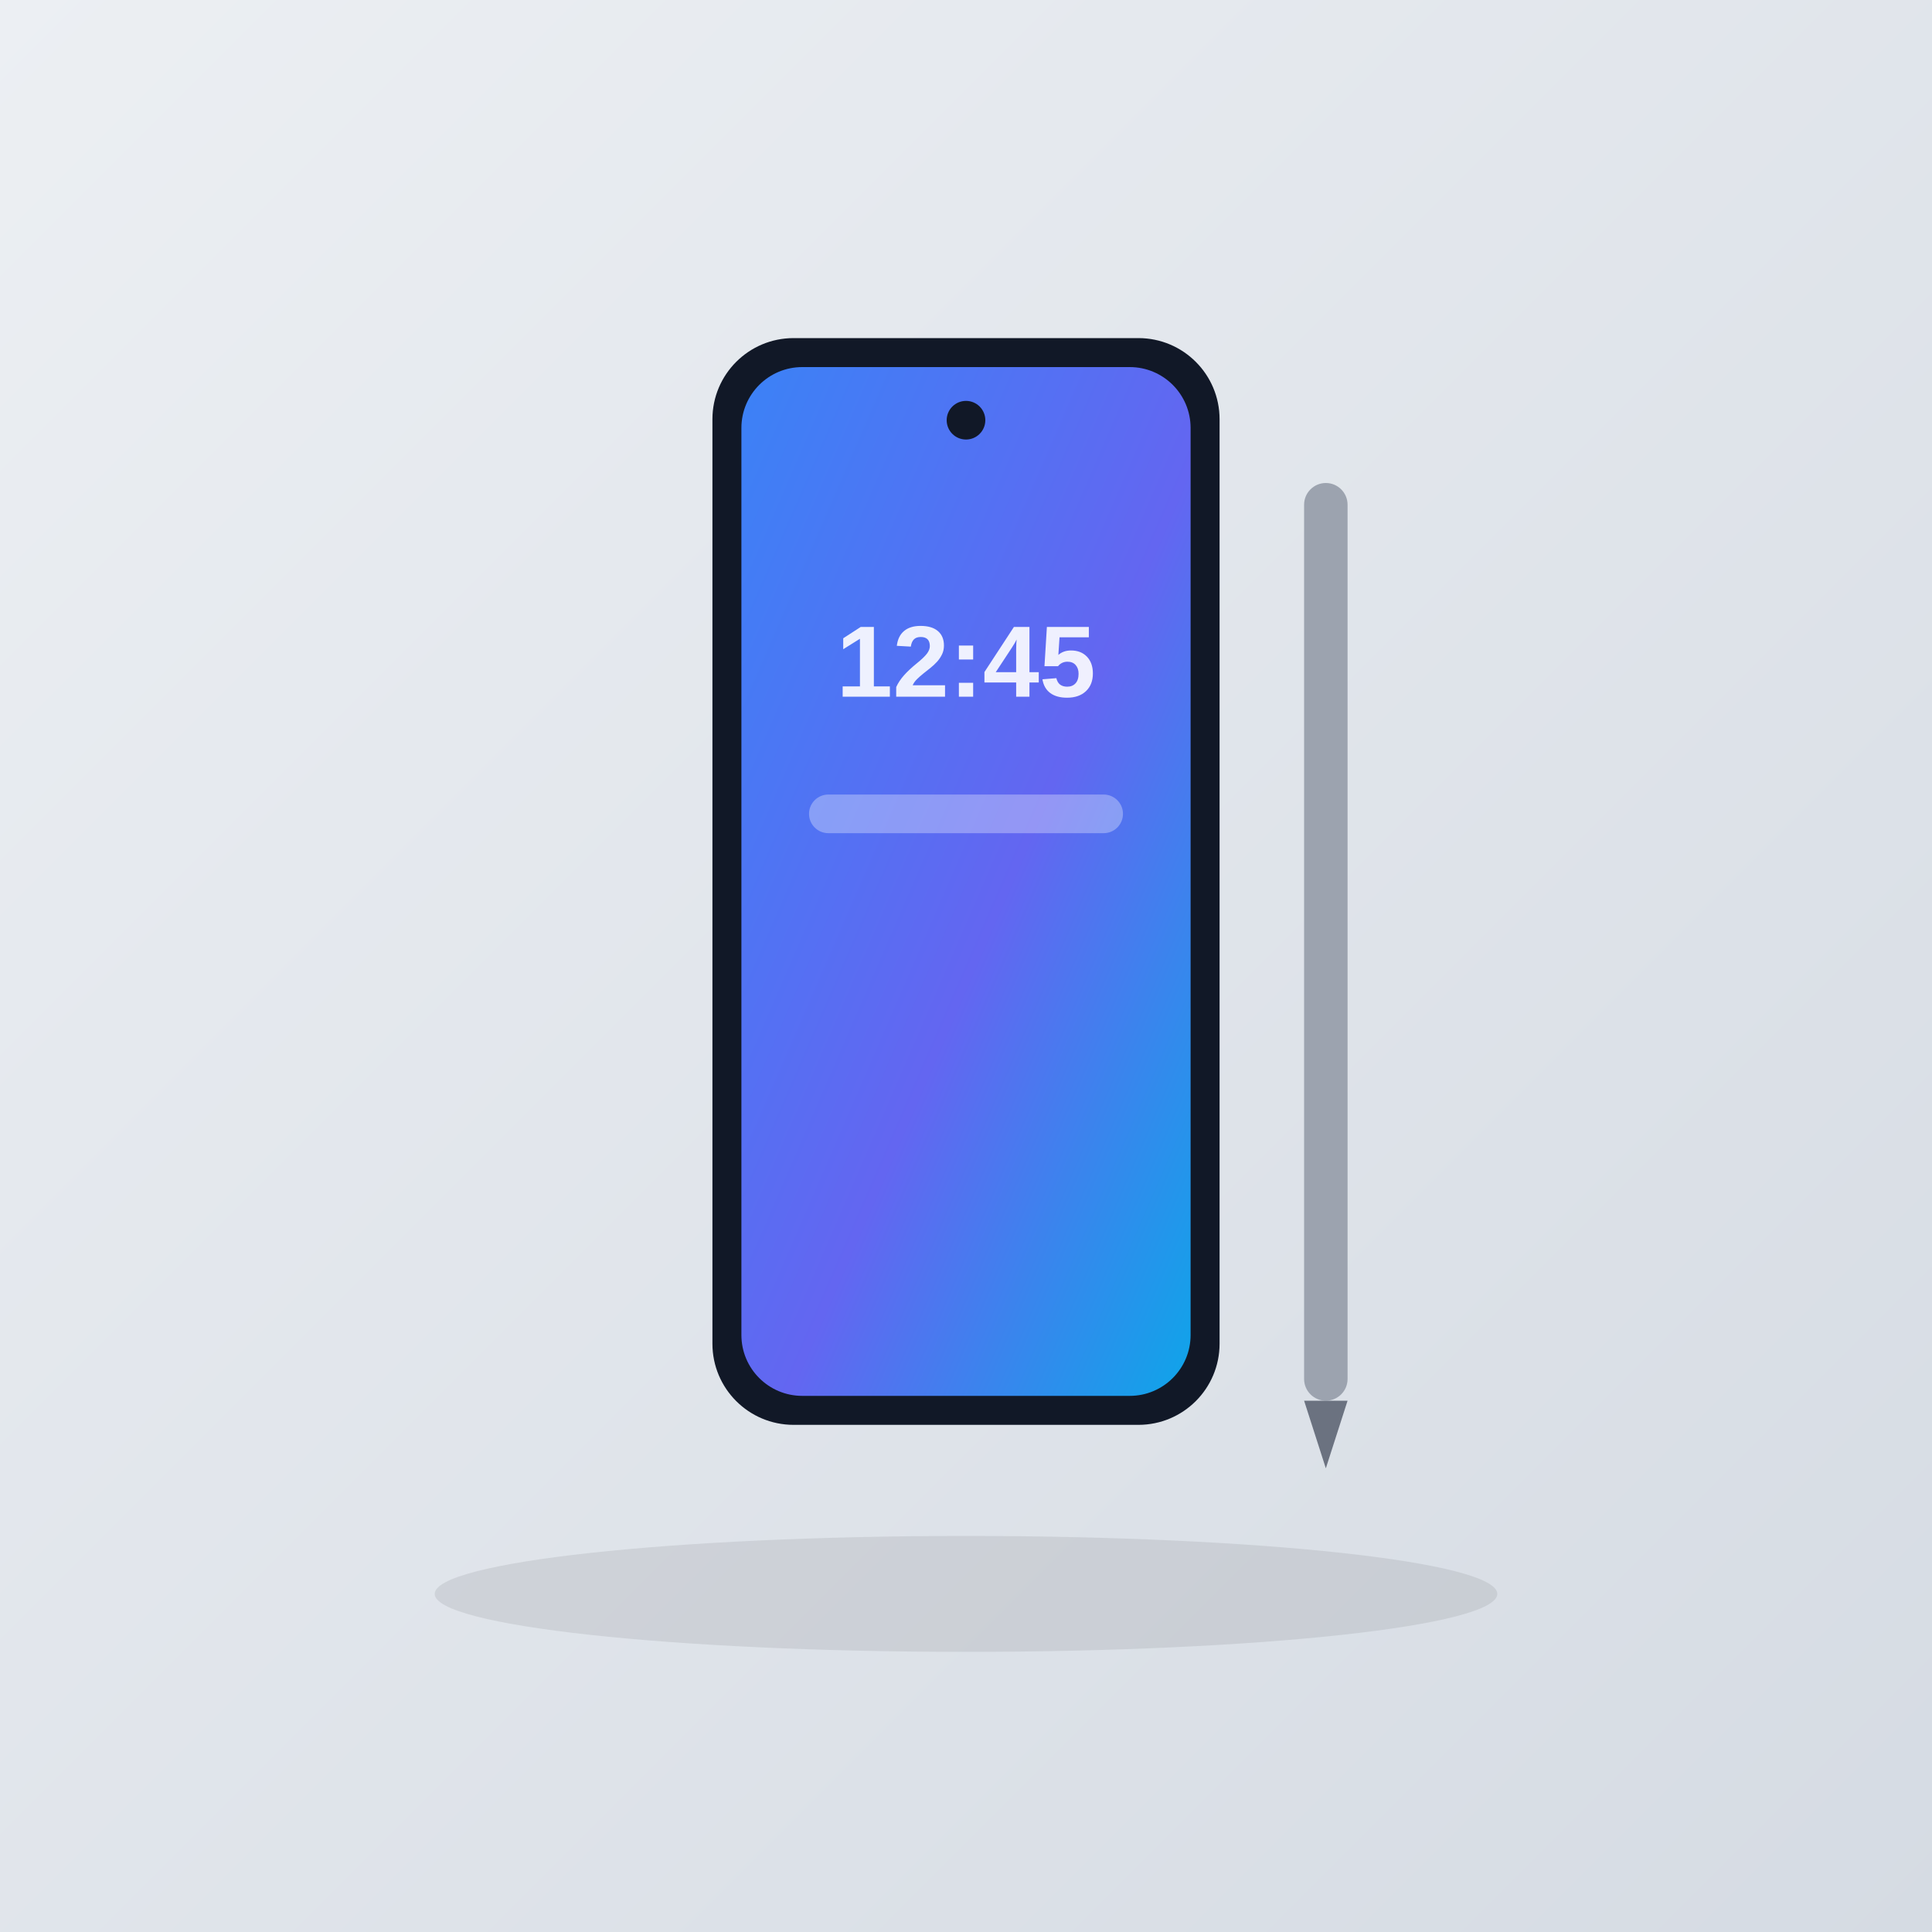
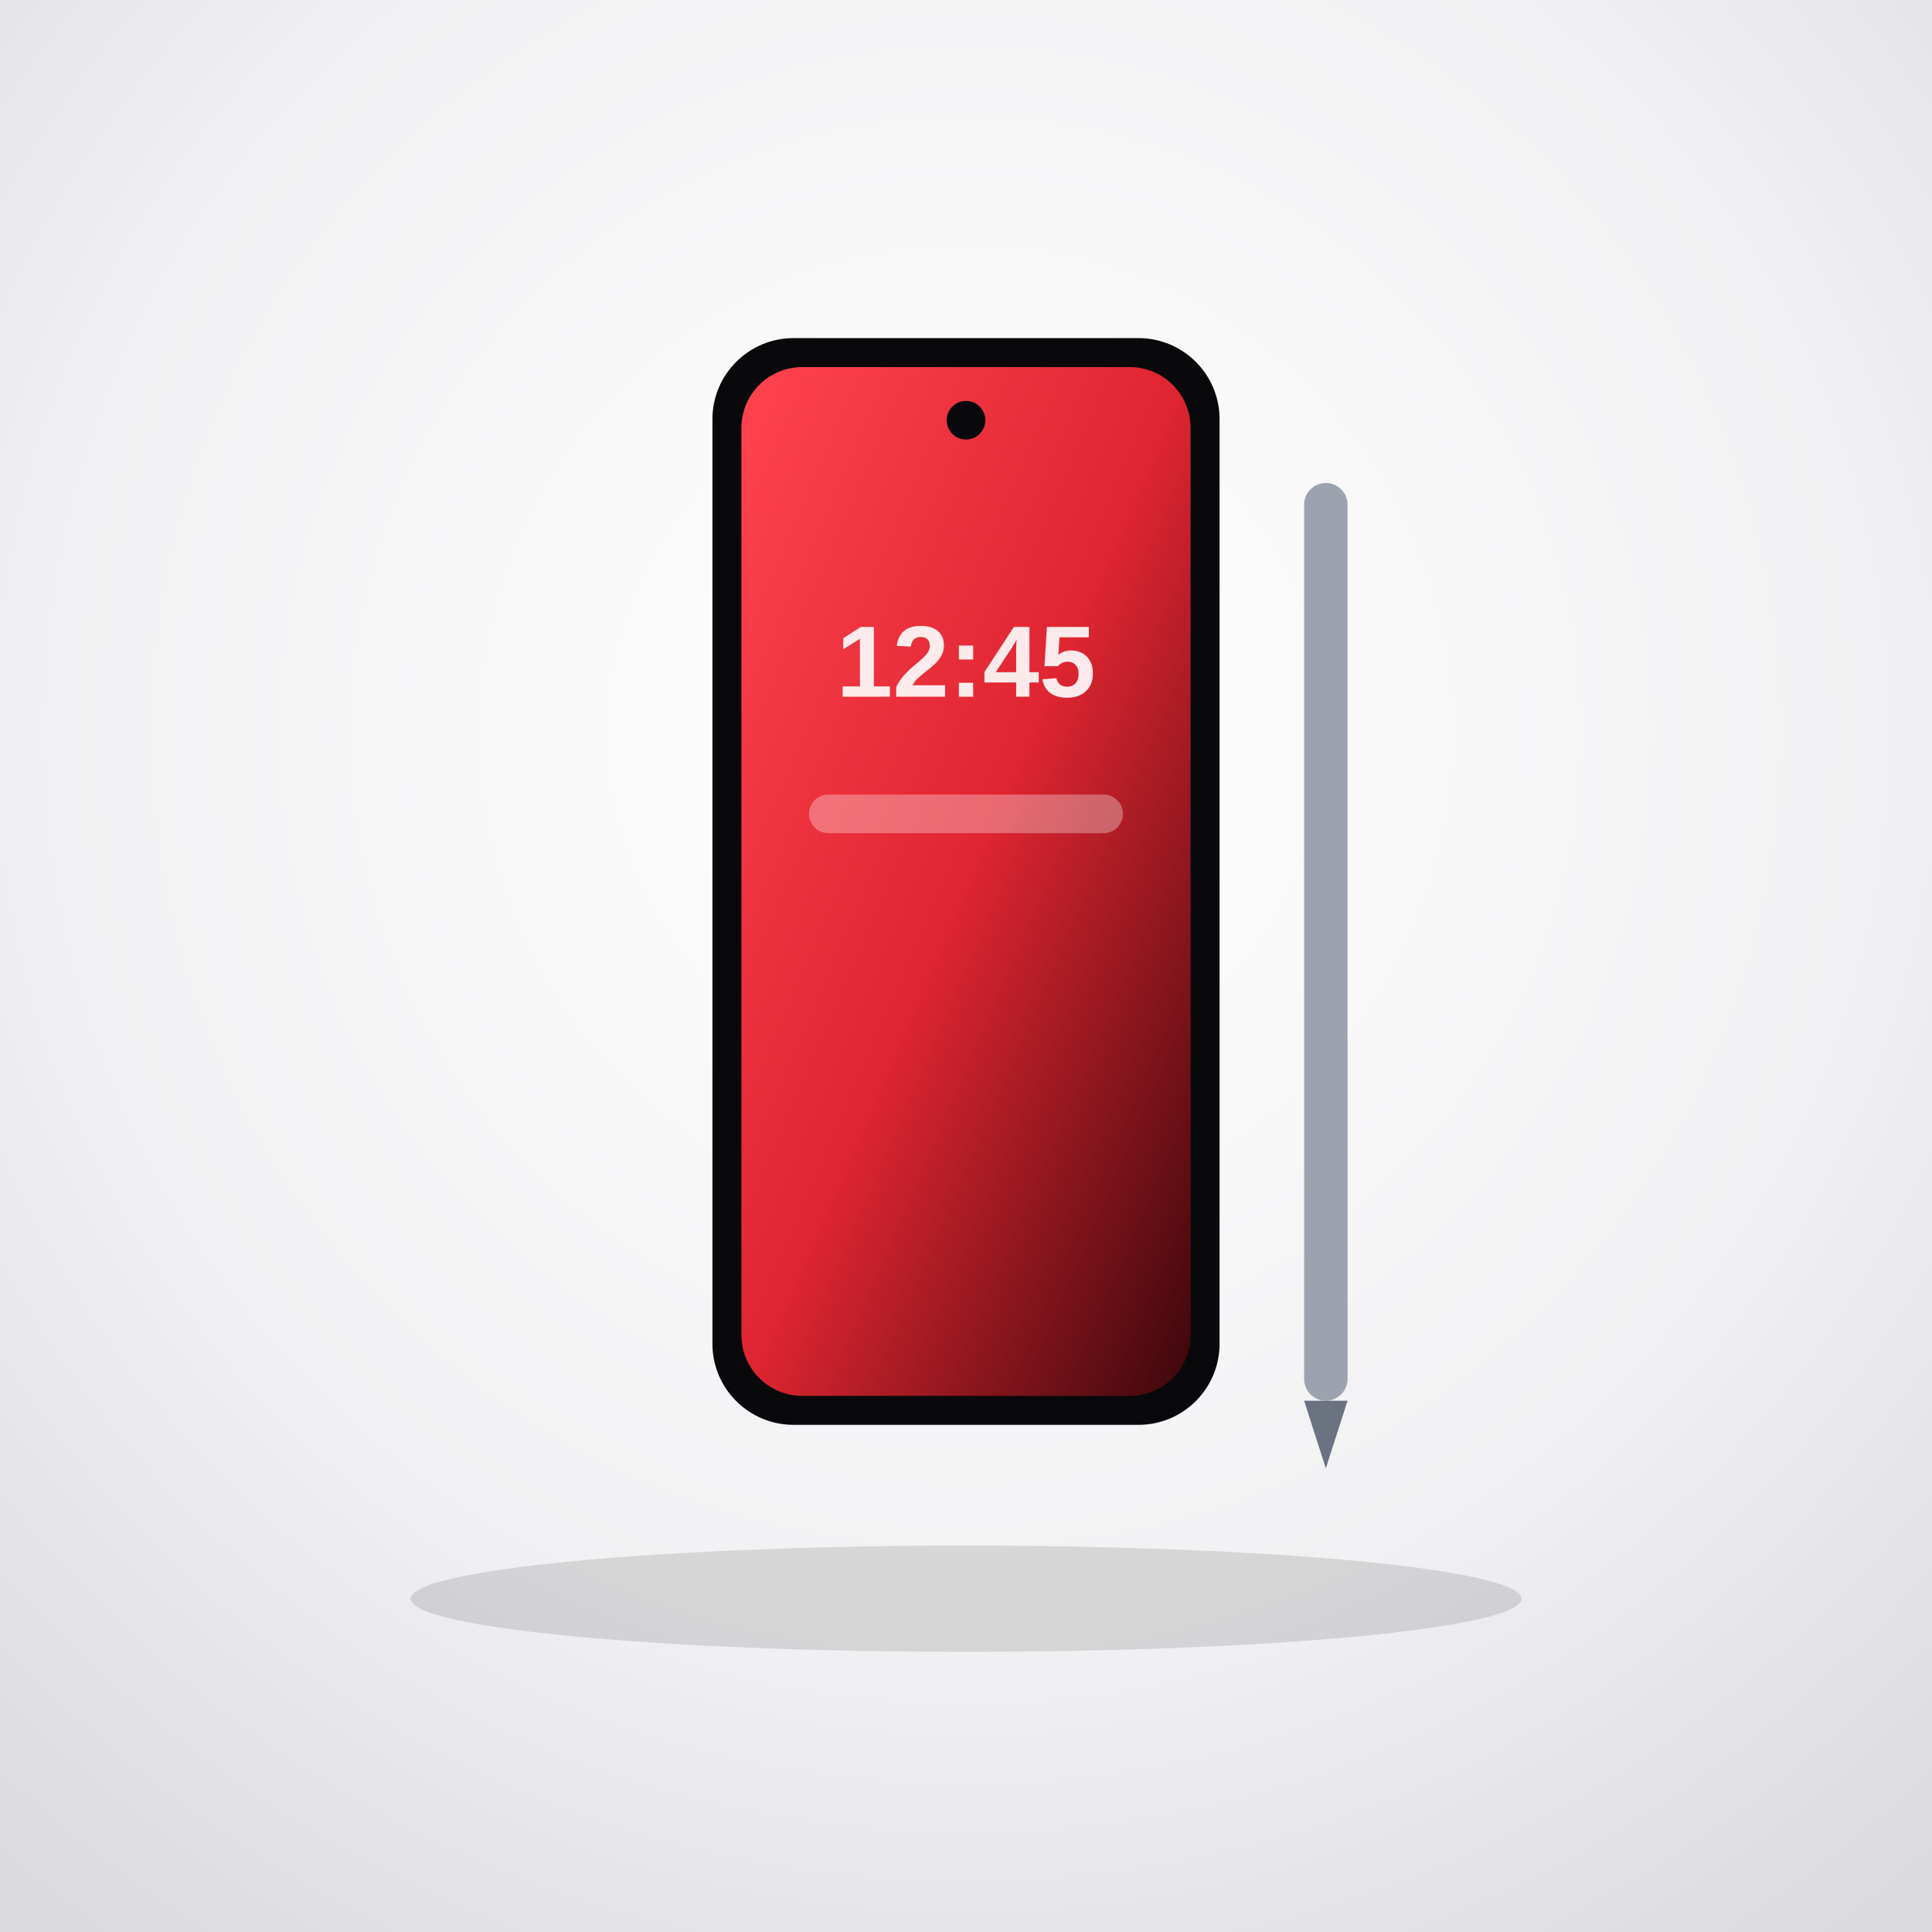
<svg xmlns="http://www.w3.org/2000/svg" viewBox="0 0 800 800" role="img">
  <defs>
-     <linearGradient id="bg" x1="0" y1="0" x2="1" y2="1">
-       <stop offset="0" stop-color="#eceff3" />
-       <stop offset="1" stop-color="#d5dbe3" />
-     </linearGradient>
+     <radialGradient id="bg" cx="50%" cy="38%" r="78%">
+       <stop offset="0" stop-color="#ffffff" />
+       <stop offset=".6" stop-color="#f1f1f3" />
+       <stop offset="1" stop-color="#d9d9de" />
+     </radialGradient>
    <linearGradient id="scr" x1="0" y1="0" x2="1" y2="1">
-       <stop offset="0" stop-color="#3b82f6" />
-       <stop offset=".55" stop-color="#6366f1" />
-       <stop offset="1" stop-color="#0ea5e9" />
+       <stop offset="0" stop-color="#ff4450" />
+       <stop offset=".5" stop-color="#df2531" />
+       <stop offset="1" stop-color="#3a070b" />
    </linearGradient>
    <linearGradient id="scr2" x1="0" y1="0" x2="1" y2="1">
-       <stop offset="0" stop-color="#f97316" />
-       <stop offset="1" stop-color="#db2777" />
+       <stop offset="0" stop-color="#3f3f46" />
+       <stop offset=".55" stop-color="#18181b" />
+       <stop offset="1" stop-color="#df2531" />
    </linearGradient>
    <linearGradient id="scr3" x1="0" y1="0" x2="1" y2="1">
-       <stop offset="0" stop-color="#10b981" />
-       <stop offset="1" stop-color="#0e7490" />
+       <stop offset="0" stop-color="#1c1c1f" />
+       <stop offset=".6" stop-color="#7a0f16" />
+       <stop offset="1" stop-color="#df2531" />
    </linearGradient>
  </defs>
  <rect width="800" height="800" fill="url(#bg)" />
-   <ellipse cx="400" cy="660" rx="220" ry="24" fill="#000" opacity="0.08" />
-   <rect x="295" y="140" width="210" height="450" rx="33.6" fill="#111827" />
+   <ellipse cx="400" cy="662" rx="230" ry="22" fill="#000" opacity="0.12" />
+   <rect x="295" y="140" width="210" height="450" rx="33.6" fill="#09090b" />
  <rect x="307" y="152" width="186" height="426" rx="25.2" fill="url(#scr)" />
-   <circle cx="400" cy="174" r="8" fill="#111827" />
+   <circle cx="400" cy="174" r="8" fill="#09090b" />
  <g fill="#fff" opacity=".9">
    <rect x="335" y="329" width="130" height="16" rx="8" opacity=".35" />
    <text x="400" y="288.5" text-anchor="middle" font-family="Arial, sans-serif" font-size="42" font-weight="700">12:45</text>
  </g>
  <rect x="540" y="200" width="18" height="380" rx="9" fill="#9ca3af" />
  <path d="M540 580 l9 28 l9 -28z" fill="#6b7280" />
</svg>
